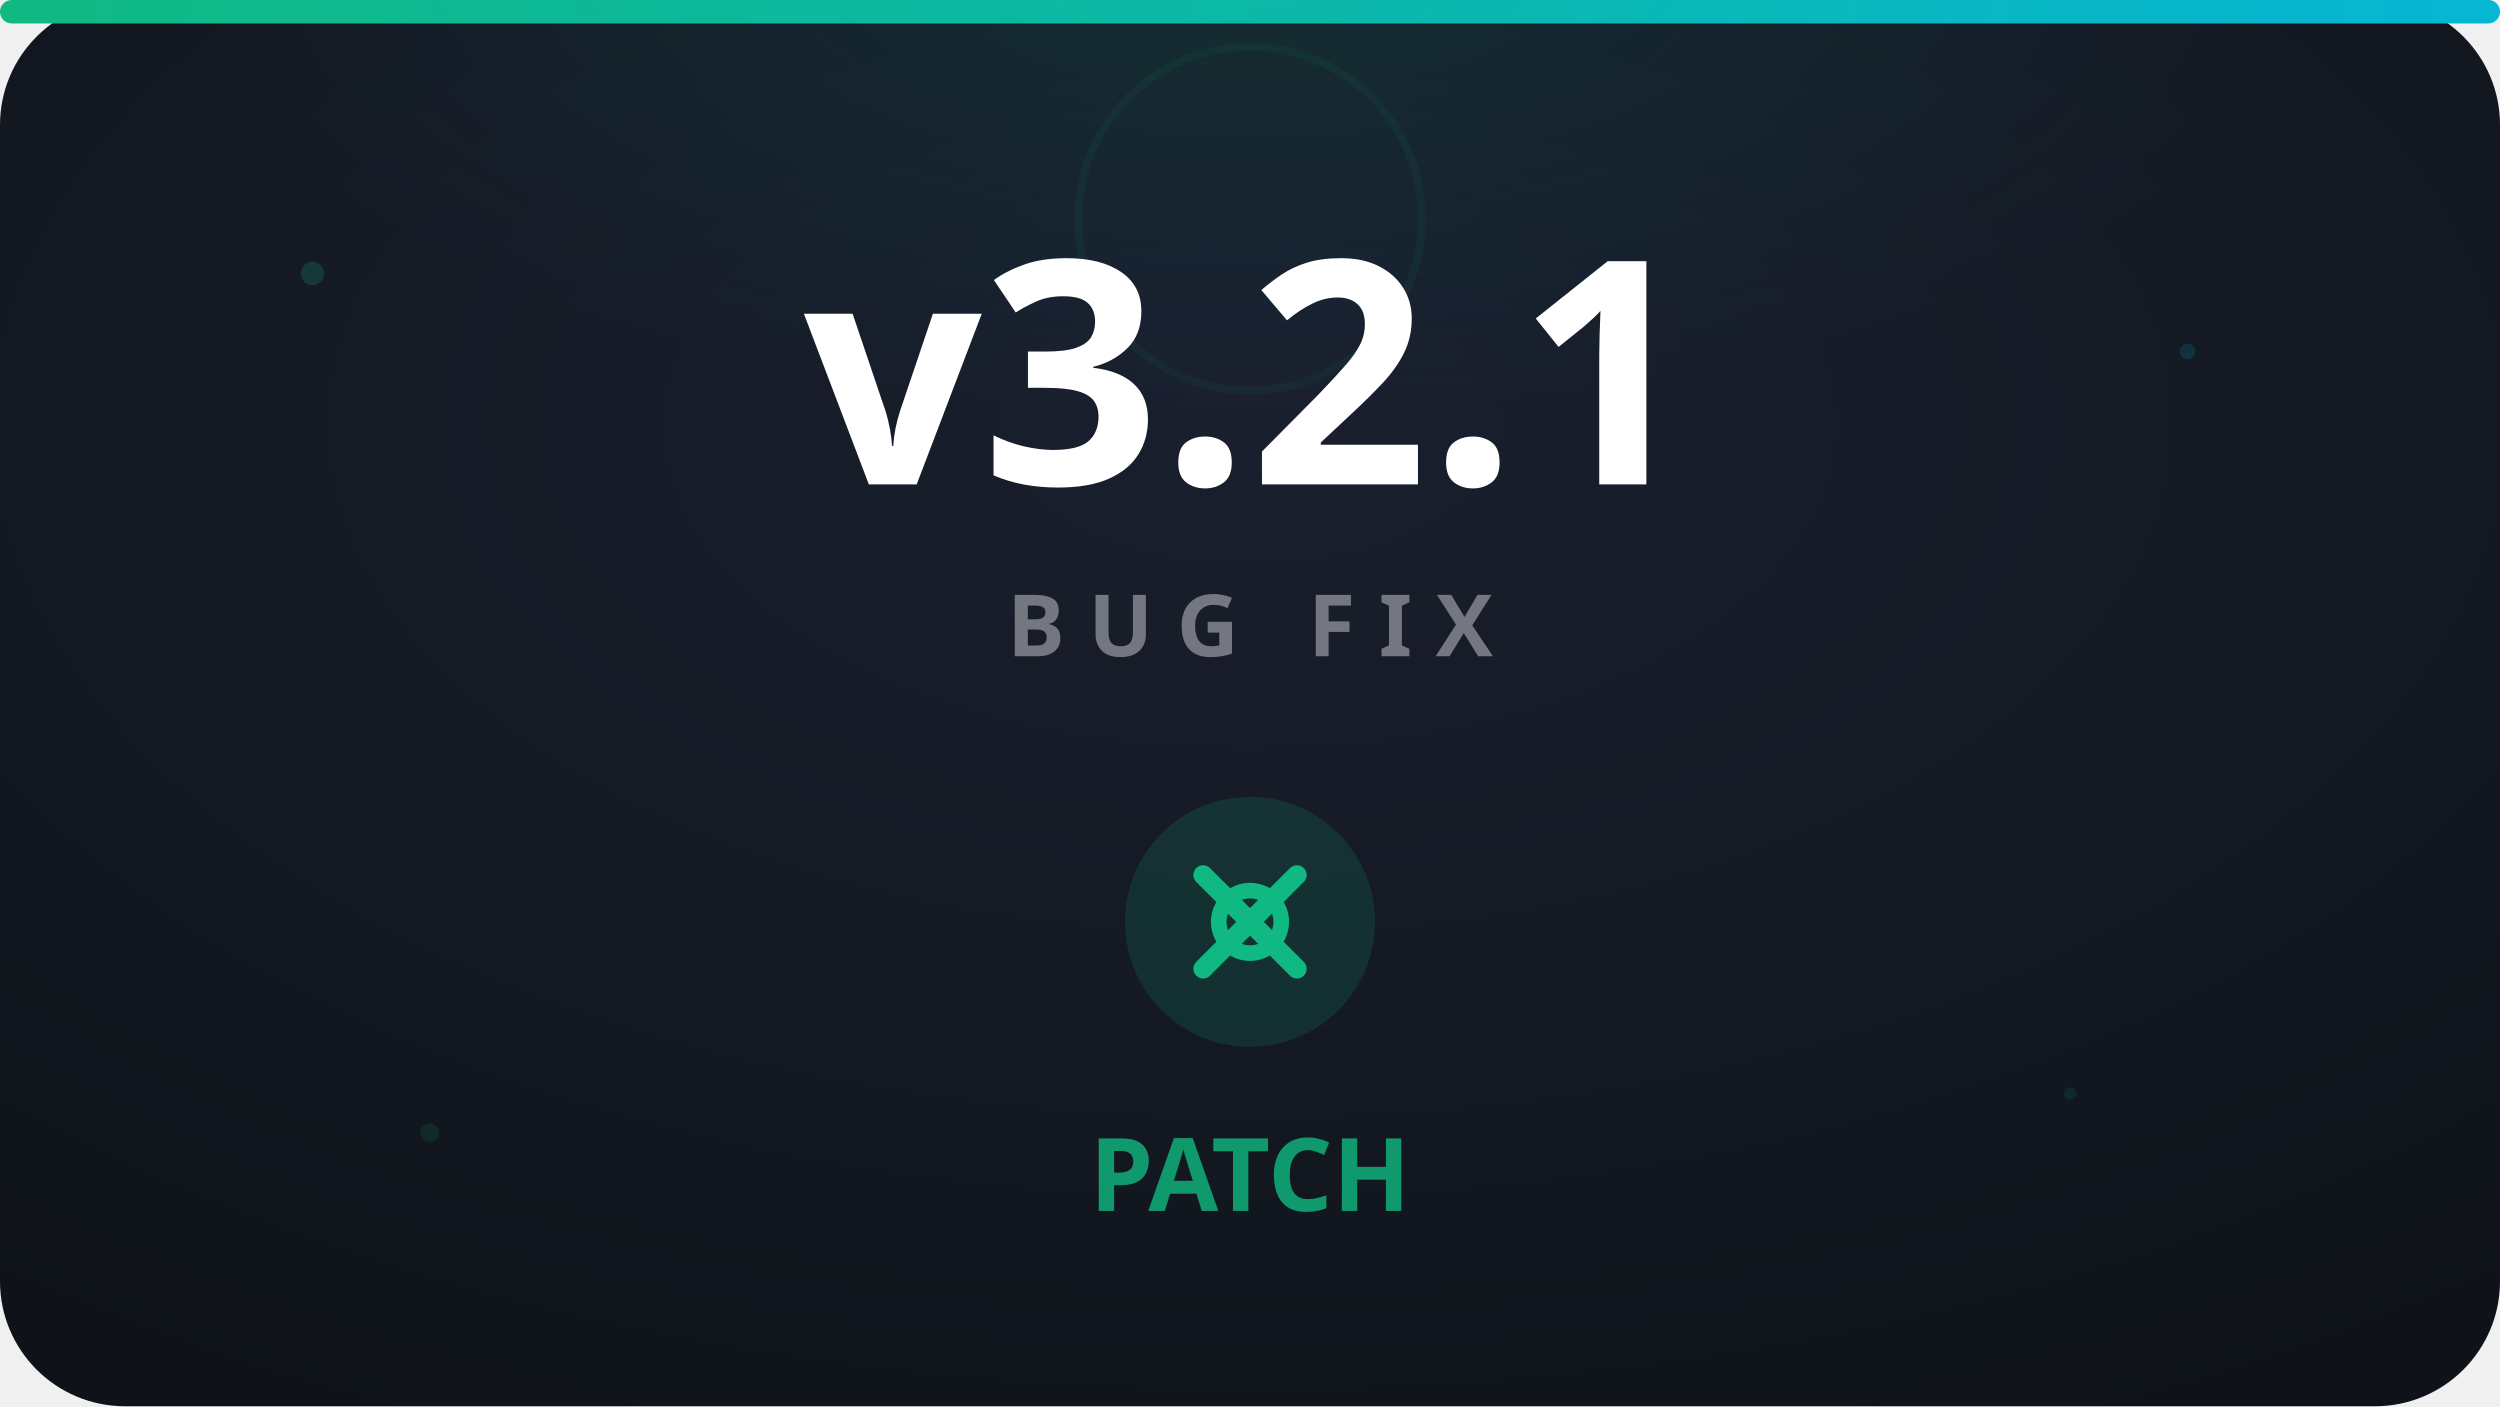
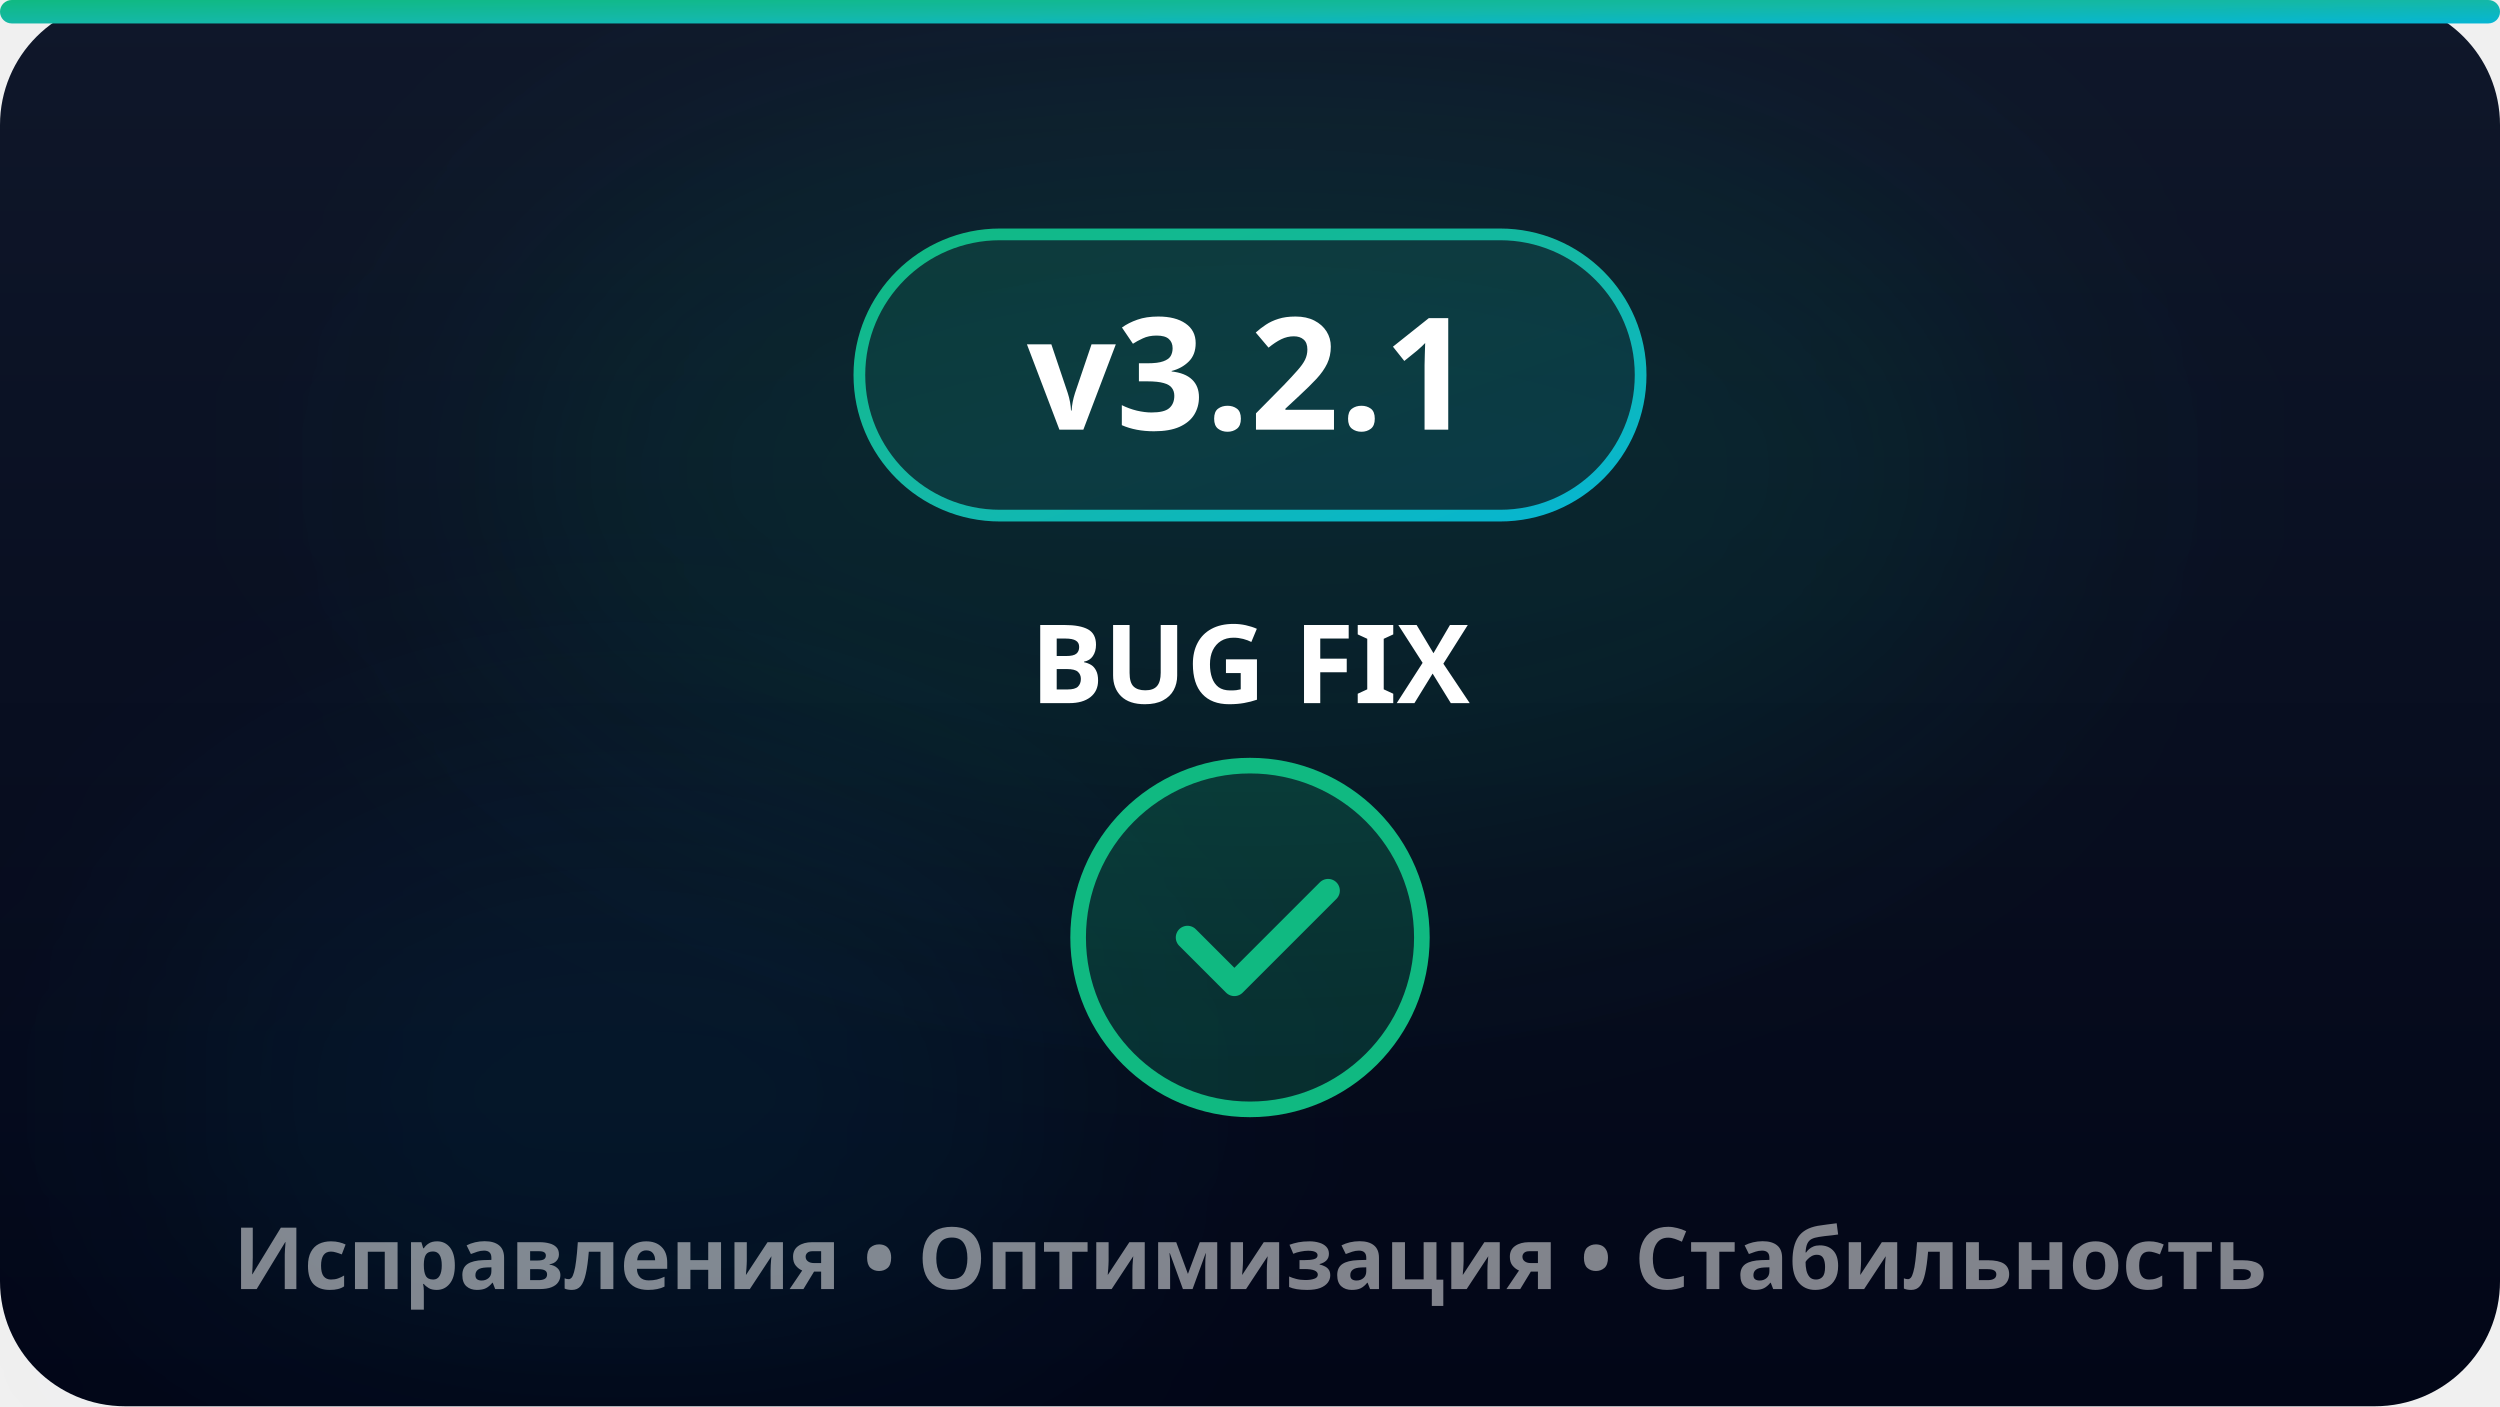
<svg xmlns="http://www.w3.org/2000/svg" viewBox="0 0 320 180">
  <defs>
-     <radialGradient id="bg321" cx="50%" cy="30%" r="80%">
-       <stop offset="0%" stop-color="#1a1f2e" />
-       <stop offset="100%" stop-color="#0f1319" />
-     </radialGradient>
-     <linearGradient id="ac321" x1="0" y1="0" x2="1" y2="0">
+     <linearGradient id="bg321" x1="0" y1="0" x2="0" y2="1">
+       <stop offset="0%" stop-color="#0f172a" />
+       <stop offset="100%" stop-color="#020617" />
+     </linearGradient>
+     <linearGradient id="accent321" x1="0" y1="0" x2="1" y2="1">
      <stop offset="0%" stop-color="#10b981" />
+       <stop offset="50%" stop-color="#14b8a6" />
      <stop offset="100%" stop-color="#06b6d4" />
    </linearGradient>
-     <radialGradient id="gl321" cx="50%" cy="20%" rx="42%" ry="32%">
-       <stop offset="0%" stop-color="#10b981" stop-opacity="0.12" />
-       <stop offset="100%" stop-color="#06b6d4" stop-opacity="0" />
-     </radialGradient>
+     <filter id="blur321" x="-50%" y="-50%" width="200%" height="200%">
+       <feGaussianBlur in="SourceGraphic" stdDeviation="20" />
+     </filter>
  </defs>
  <rect width="320" height="180" rx="16" fill="url(#bg321)" />
-   <rect y="0" width="320" height="3" rx="1.5" fill="url(#ac321)" />
-   <ellipse cx="160" cy="30" rx="140" ry="60" fill="url(#gl321)" />
-   <circle cx="40" cy="35" r="1.5" fill="#10b981" fill-opacity="0.2" />
-   <circle cx="280" cy="45" r="1" fill="#06b6d4" fill-opacity="0.15" />
-   <circle cx="55" cy="145" r="1.2" fill="#10b981" fill-opacity="0.12" />
-   <circle cx="265" cy="140" r="0.8" fill="#06b6d4" fill-opacity="0.1" />
-   <circle cx="160" cy="28" r="22" fill="none" stroke="#10b981" stroke-opacity="0.06" stroke-width="1" />
-   <text x="160" y="62" text-anchor="middle" font-family="system-ui,sans-serif" font-weight="900" font-size="40" fill="white">v3.2.1</text>
-   <text x="160" y="84" text-anchor="middle" font-family="system-ui,sans-serif" font-weight="700" font-size="11" fill="rgba(255,255,255,0.4)" letter-spacing="3">BUG FIX</text>
-   <circle cx="160" cy="118" r="16" fill="#10b981" fill-opacity="0.15" />
-   <path d="M154 112l12 12 M166 112l-12 12" fill="none" stroke="#10b981" stroke-width="2.5" stroke-linecap="round" stroke-linejoin="round" />
-   <circle cx="160" cy="118" r="4" fill="none" stroke="#10b981" stroke-width="2" />
-   <text x="160" y="155" text-anchor="middle" font-family="system-ui,sans-serif" font-weight="900" font-size="13" fill="#10b981" fill-opacity="0.8">PATCH</text>
+   <ellipse cx="160" cy="60" rx="100" ry="50" fill="#10b981" fill-opacity="0.12" filter="url(#blur321)" />
+   <ellipse cx="80" cy="140" rx="60" ry="40" fill="#06b6d4" fill-opacity="0.08" filter="url(#blur321)" />
+   <rect y="0" width="320" height="3" rx="1.5" fill="url(#accent321)" />
+   <rect x="110" y="30" width="100" height="36" rx="18" fill="url(#accent321)" fill-opacity="0.15" stroke="url(#accent321)" stroke-width="1.5" />
+   <text x="160" y="55" text-anchor="middle" font-family="system-ui,sans-serif" font-weight="900" font-size="20" fill="white">v3.2.1</text>
+   <text x="160" y="90" text-anchor="middle" font-family="system-ui,sans-serif" font-weight="800" font-size="14" fill="white">BUG FIX</text>
+   <g transform="translate(160,120)">
+     <circle cx="0" cy="0" r="22" fill="#10b981" fill-opacity="0.2" stroke="#10b981" stroke-width="2" />
+     <path d="M-8 0 L-2 6 L10 -6" fill="none" stroke="#10b981" stroke-width="3" stroke-linecap="round" stroke-linejoin="round" />
+   </g>
+   <text x="160" y="165" text-anchor="middle" font-family="system-ui,sans-serif" font-weight="600" font-size="11" fill="rgba(255,255,255,0.5)">Исправления • Оптимизация • Стабильность</text>
</svg>
